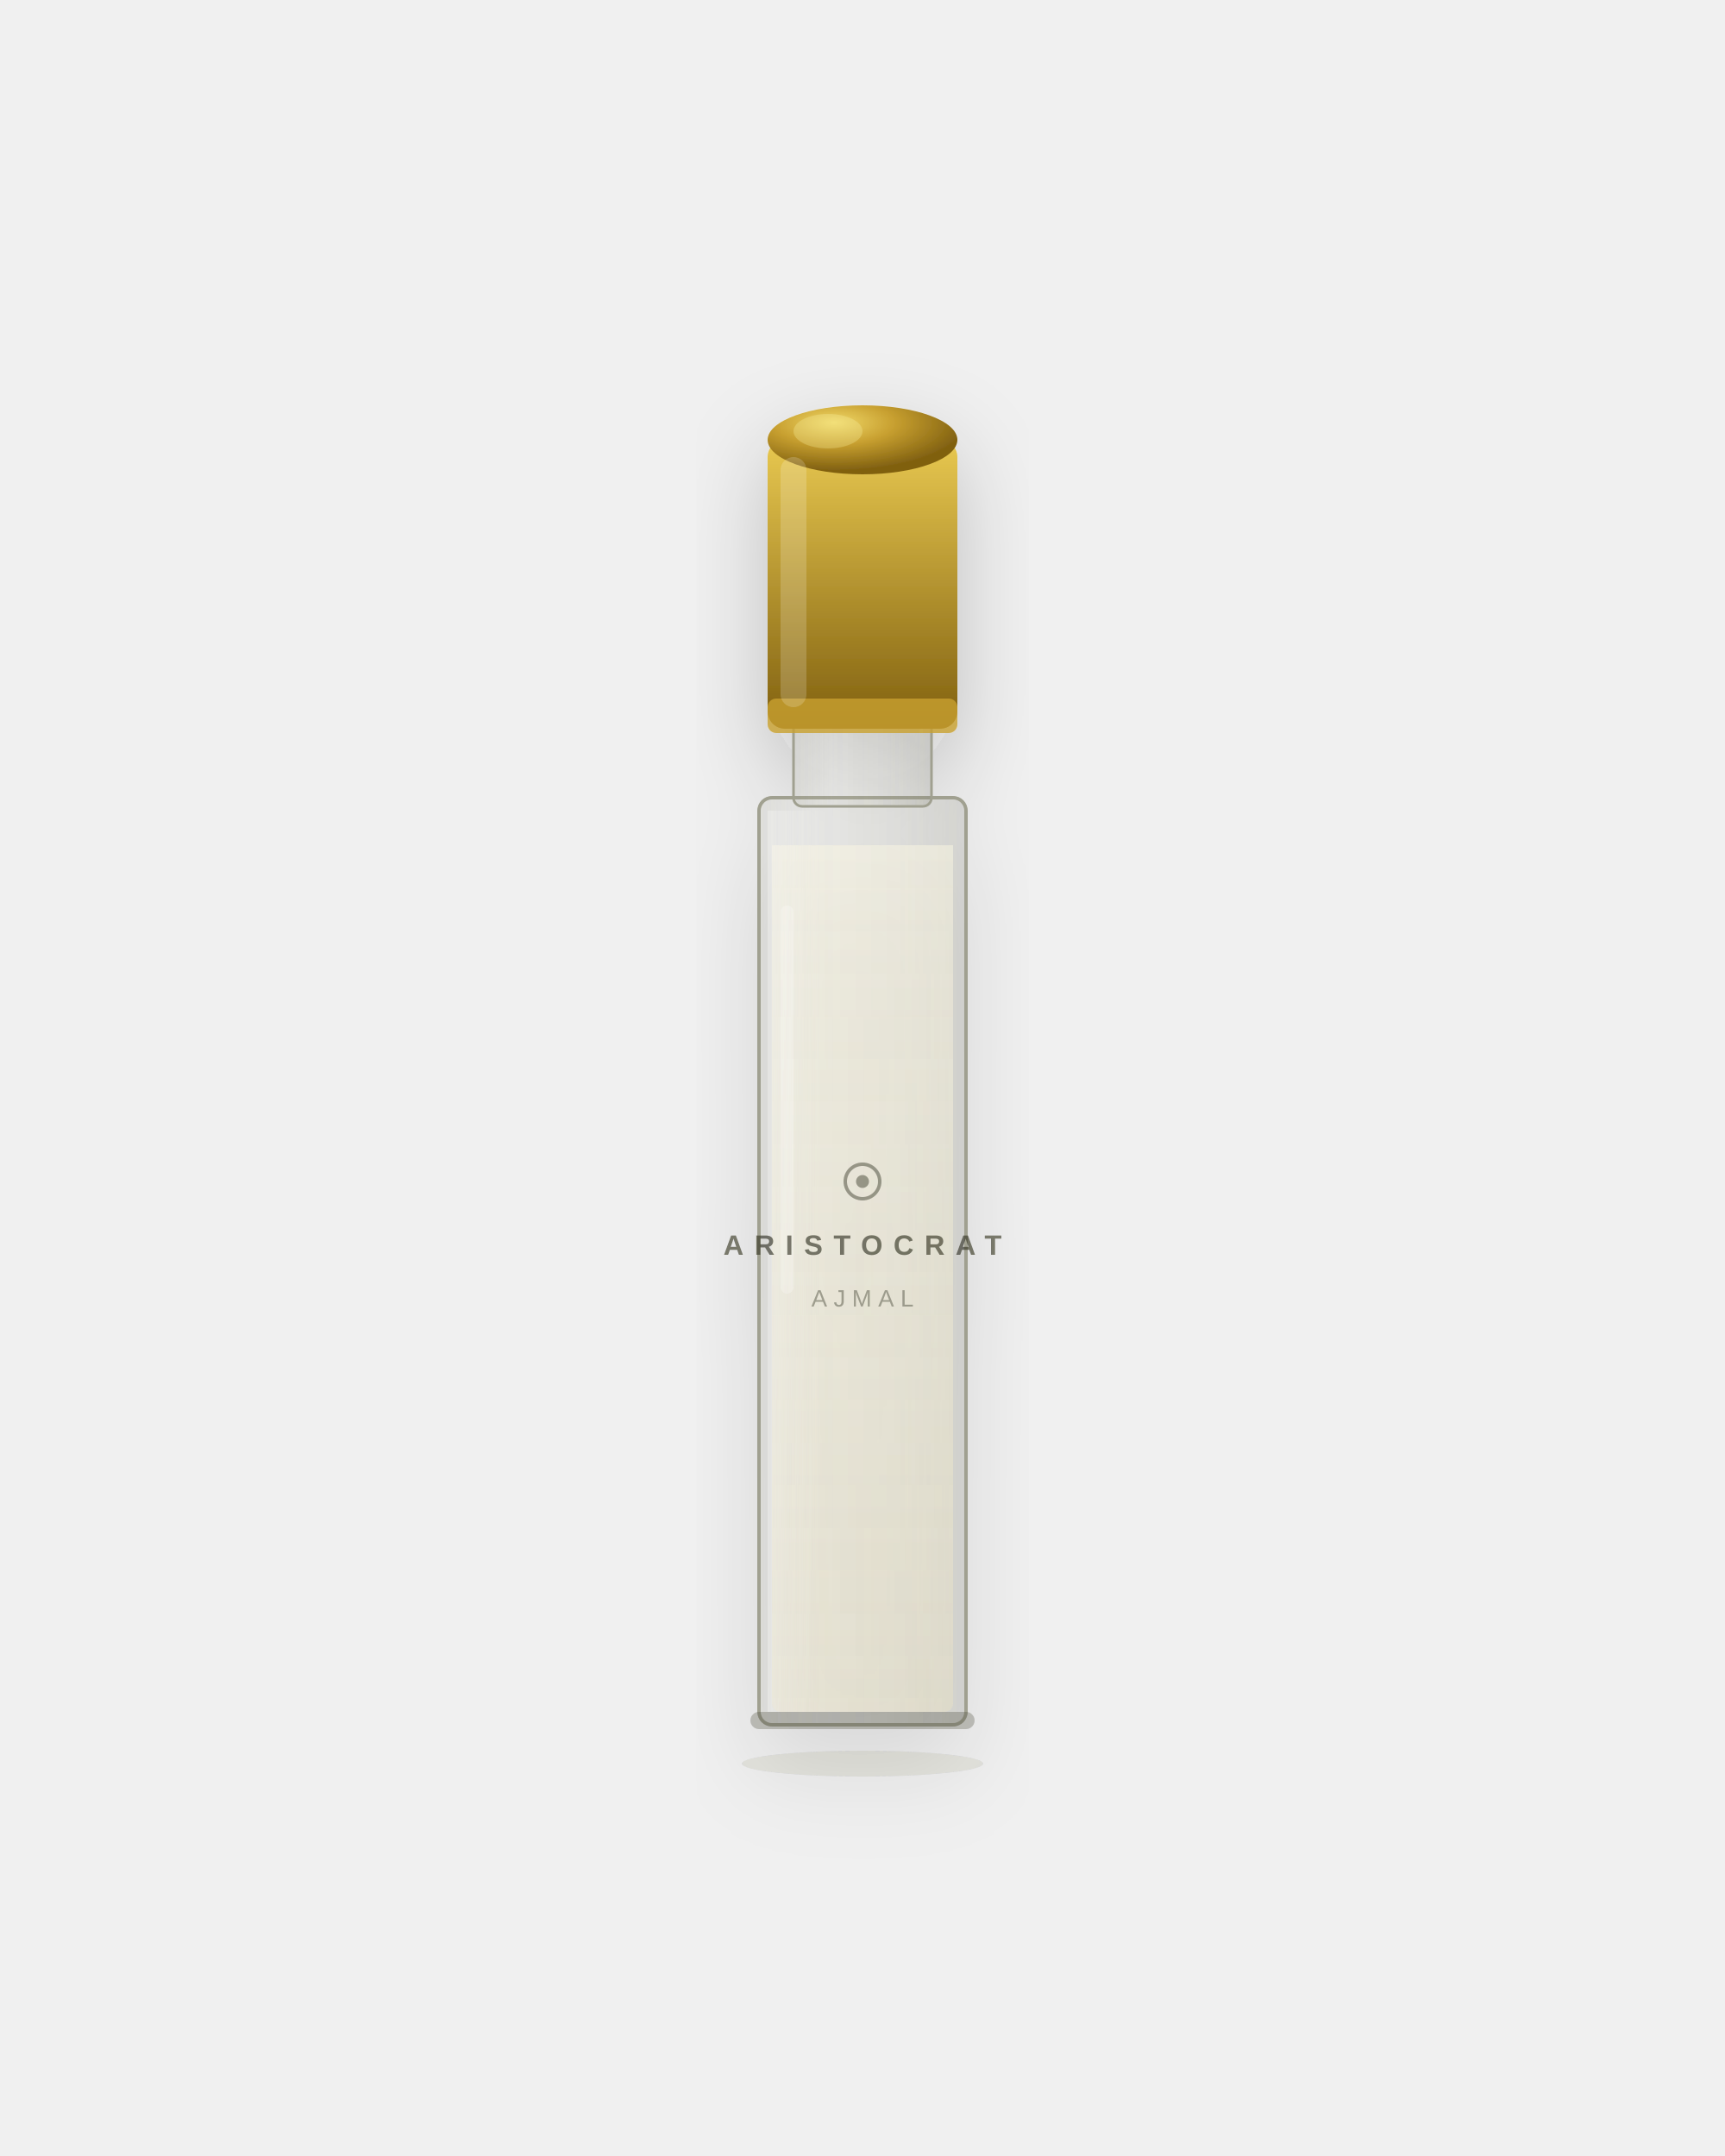
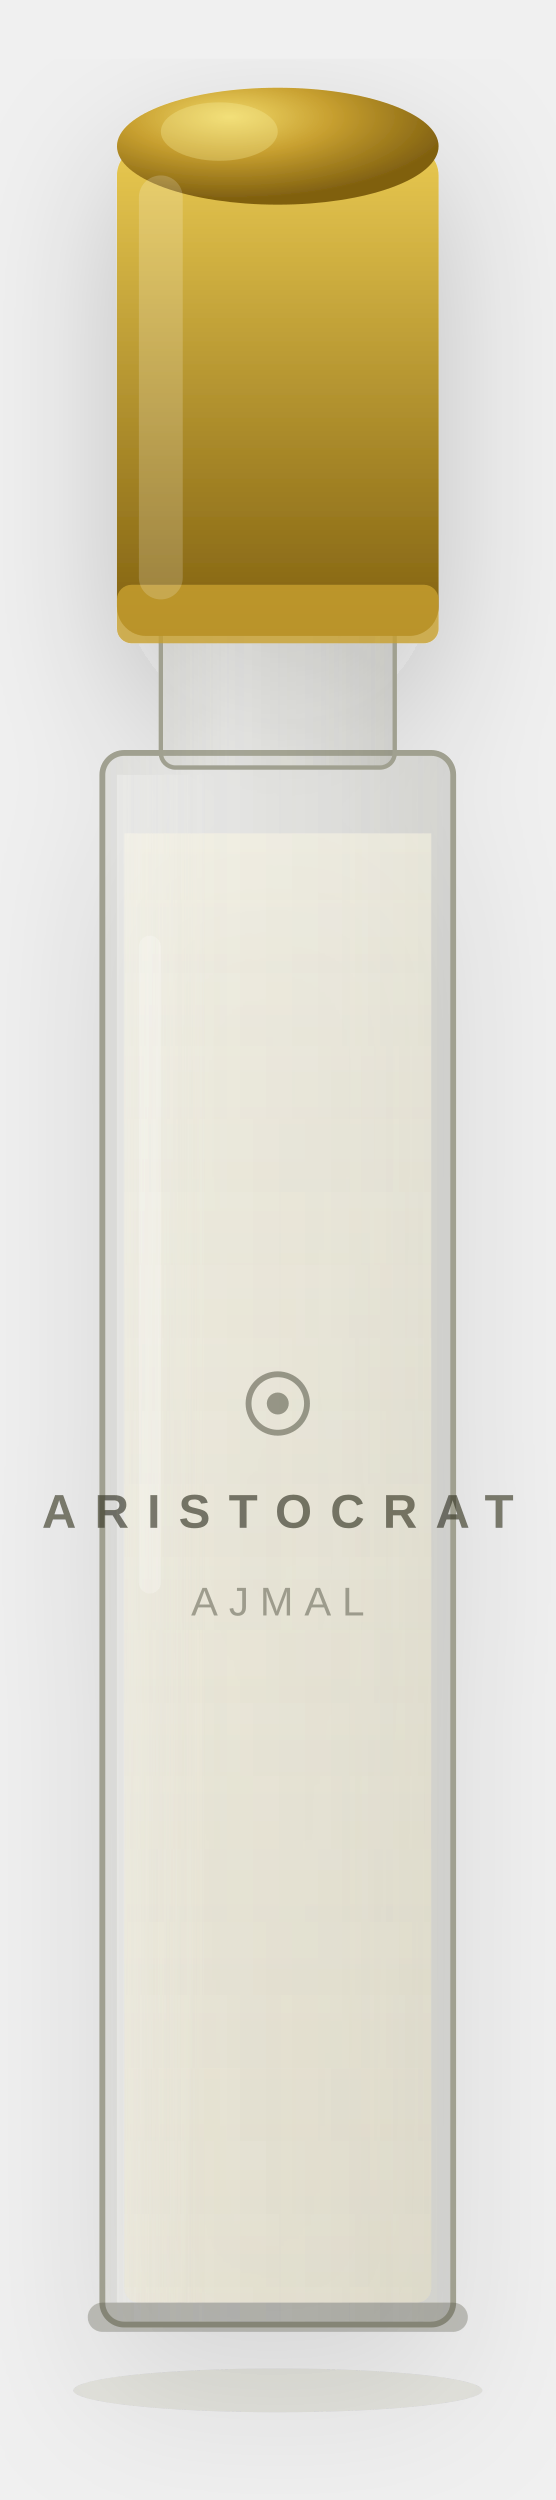
- <svg xmlns="http://www.w3.org/2000/svg" viewBox="0 0 400 500" width="400" height="500">
+ <svg xmlns="http://www.w3.org/2000/svg" viewBox="162 82 76 342" width="76" height="342">
  <defs>
    <linearGradient id="tp-glass" x1="0" y1="0" x2="1" y2="0">
      <stop offset="0%" stop-color="#a0a090" stop-opacity="0.18" />
      <stop offset="30%" stop-color="#c8c8b8" stop-opacity="0.11" />
      <stop offset="68%" stop-color="#a0a090" stop-opacity="0.15" />
      <stop offset="100%" stop-color="#808070" stop-opacity="0.22" />
    </linearGradient>
    <linearGradient id="tp-liquid" x1="0" y1="0" x2="0" y2="1">
      <stop offset="0%" stop-color="#f8f4e0" stop-opacity="0.5" />
      <stop offset="100%" stop-color="#e8e0c0" stop-opacity="0.42" />
    </linearGradient>
    <radialGradient id="tp-cap" cx="35%" cy="25%" r="70%">
      <stop offset="0%" stop-color="#f0d868" />
      <stop offset="45%" stop-color="#c8a030" />
      <stop offset="100%" stop-color="#806010" />
    </radialGradient>
    <linearGradient id="tp-cap-side" x1="0" y1="0" x2="0" y2="1">
      <stop offset="0%" stop-color="#e8c850" />
      <stop offset="100%" stop-color="#806010" />
    </linearGradient>
    <linearGradient id="tp-hl" x1="0" y1="0" x2="1" y2="0">
      <stop offset="0%" stop-color="#ffffff" stop-opacity="0.5" />
      <stop offset="100%" stop-color="#ffffff" stop-opacity="0" />
    </linearGradient>
    <filter id="tp-sh">
      <feDropShadow dx="0" dy="8" stdDeviation="10" flood-color="#303020" flood-opacity="0.2" />
    </filter>
  </defs>
  <g filter="url(#tp-sh)">
    <rect x="176" y="185" width="48" height="215" rx="3" fill="url(#tp-glass)" stroke="#a0a090" stroke-width="0.8" />
    <clipPath id="tp-cl">
      <rect x="179" y="188" width="42" height="209" rx="2" />
    </clipPath>
    <rect x="179" y="196" width="42" height="202" fill="url(#tp-liquid)" clip-path="url(#tp-cl)" />
    <rect x="178" y="188" width="12" height="209" fill="url(#tp-hl)" opacity="0.5" />
    <rect x="181" y="210" width="3" height="90" rx="1.5" fill="#ffffff" opacity="0.22" />
    <circle cx="200" cy="274" r="4" fill="none" stroke="#484838" stroke-width="0.8" opacity="0.5" />
    <circle cx="200" cy="274" r="1.5" fill="#484838" opacity="0.5" />
    <text x="200" y="291" font-family="Arial,sans-serif" font-size="6.5" font-weight="bold" fill="#383828" text-anchor="middle" letter-spacing="2.5" opacity="0.65">ARISTOCRAT</text>
    <text x="200" y="303" font-family="Arial,sans-serif" font-size="5.5" fill="#585848" text-anchor="middle" letter-spacing="1.5" opacity="0.5">AJMAL</text>
    <rect x="174" y="397" width="52" height="4" rx="2" fill="#484838" opacity="0.3" />
    <rect x="184" y="167" width="32" height="20" rx="2" fill="url(#tp-glass)" stroke="#a0a090" stroke-width="0.6" />
    <rect x="178" y="102" width="44" height="67" rx="4" fill="url(#tp-cap-side)" />
    <ellipse cx="200" cy="102" rx="22" ry="8" fill="url(#tp-cap)" />
    <rect x="178" y="162" width="44" height="8" rx="2" fill="#c8a030" opacity="0.8" />
    <rect x="181" y="106" width="6" height="58" rx="3" fill="#ffffff" opacity="0.18" />
    <ellipse cx="192" cy="100" rx="8" ry="4" fill="#f8f0a0" opacity="0.3" />
    <ellipse cx="200" cy="409" rx="28" ry="3" fill="#303020" opacity="0.08" />
  </g>
</svg>
